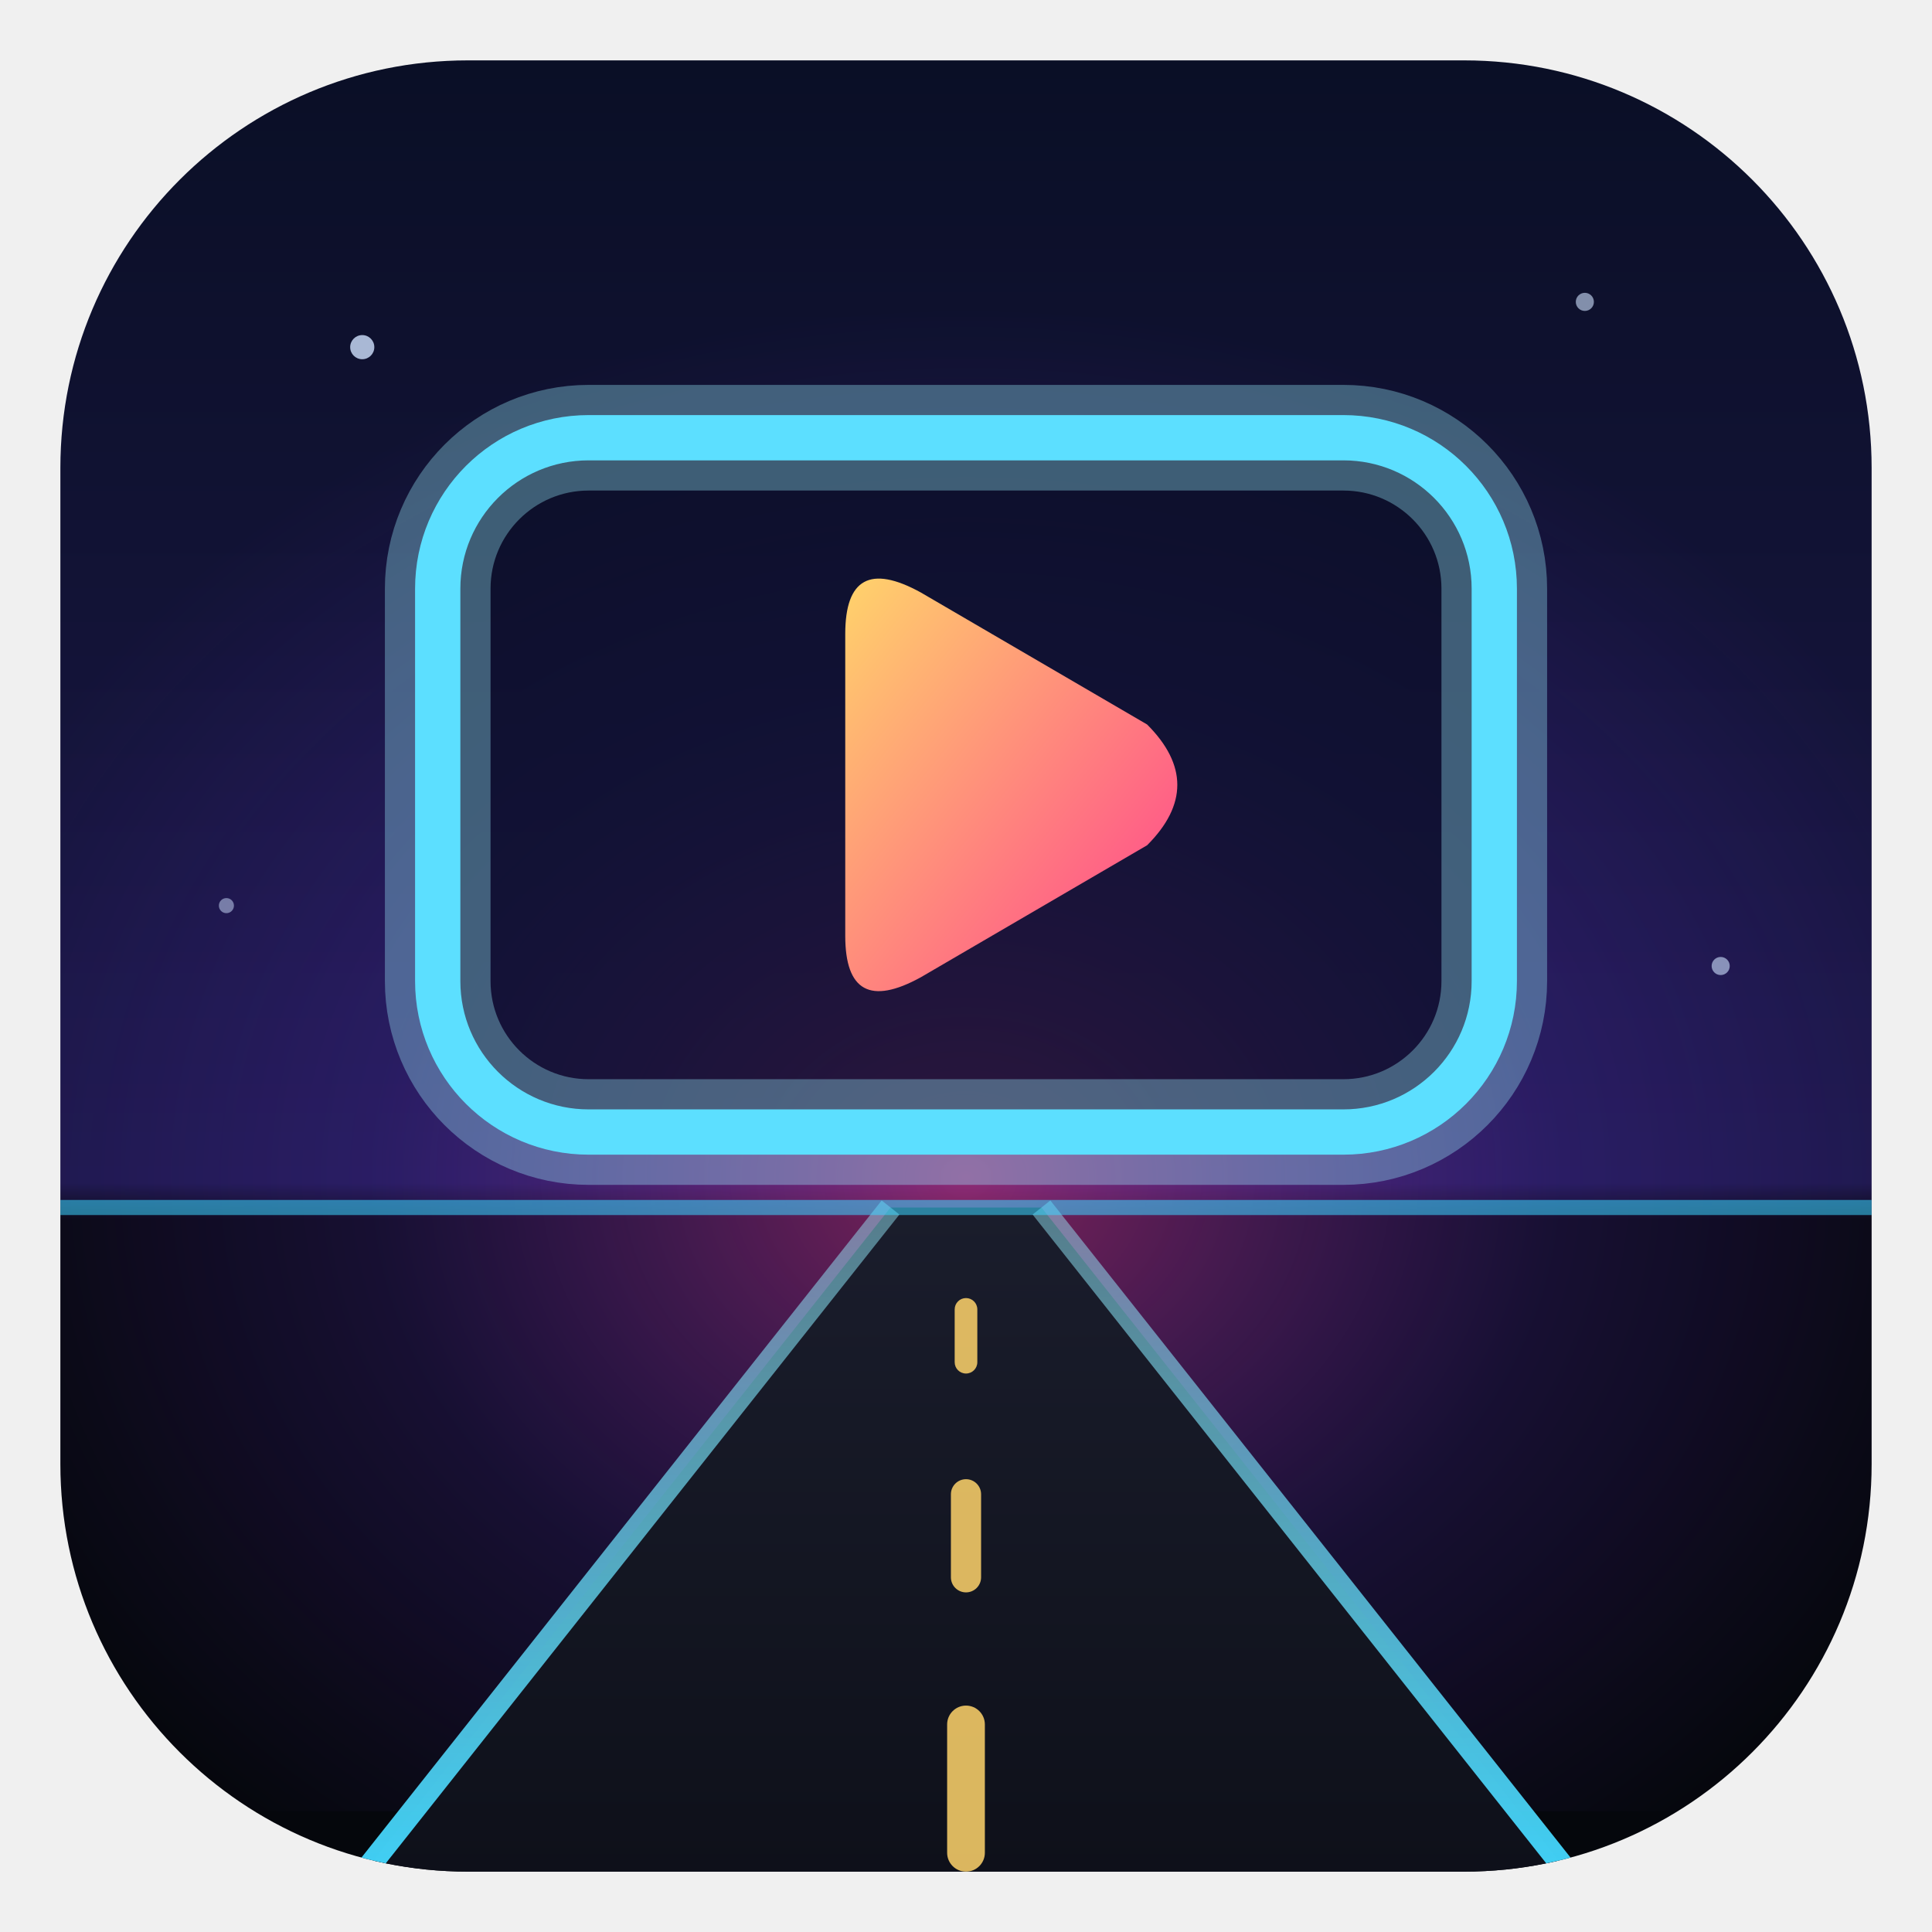
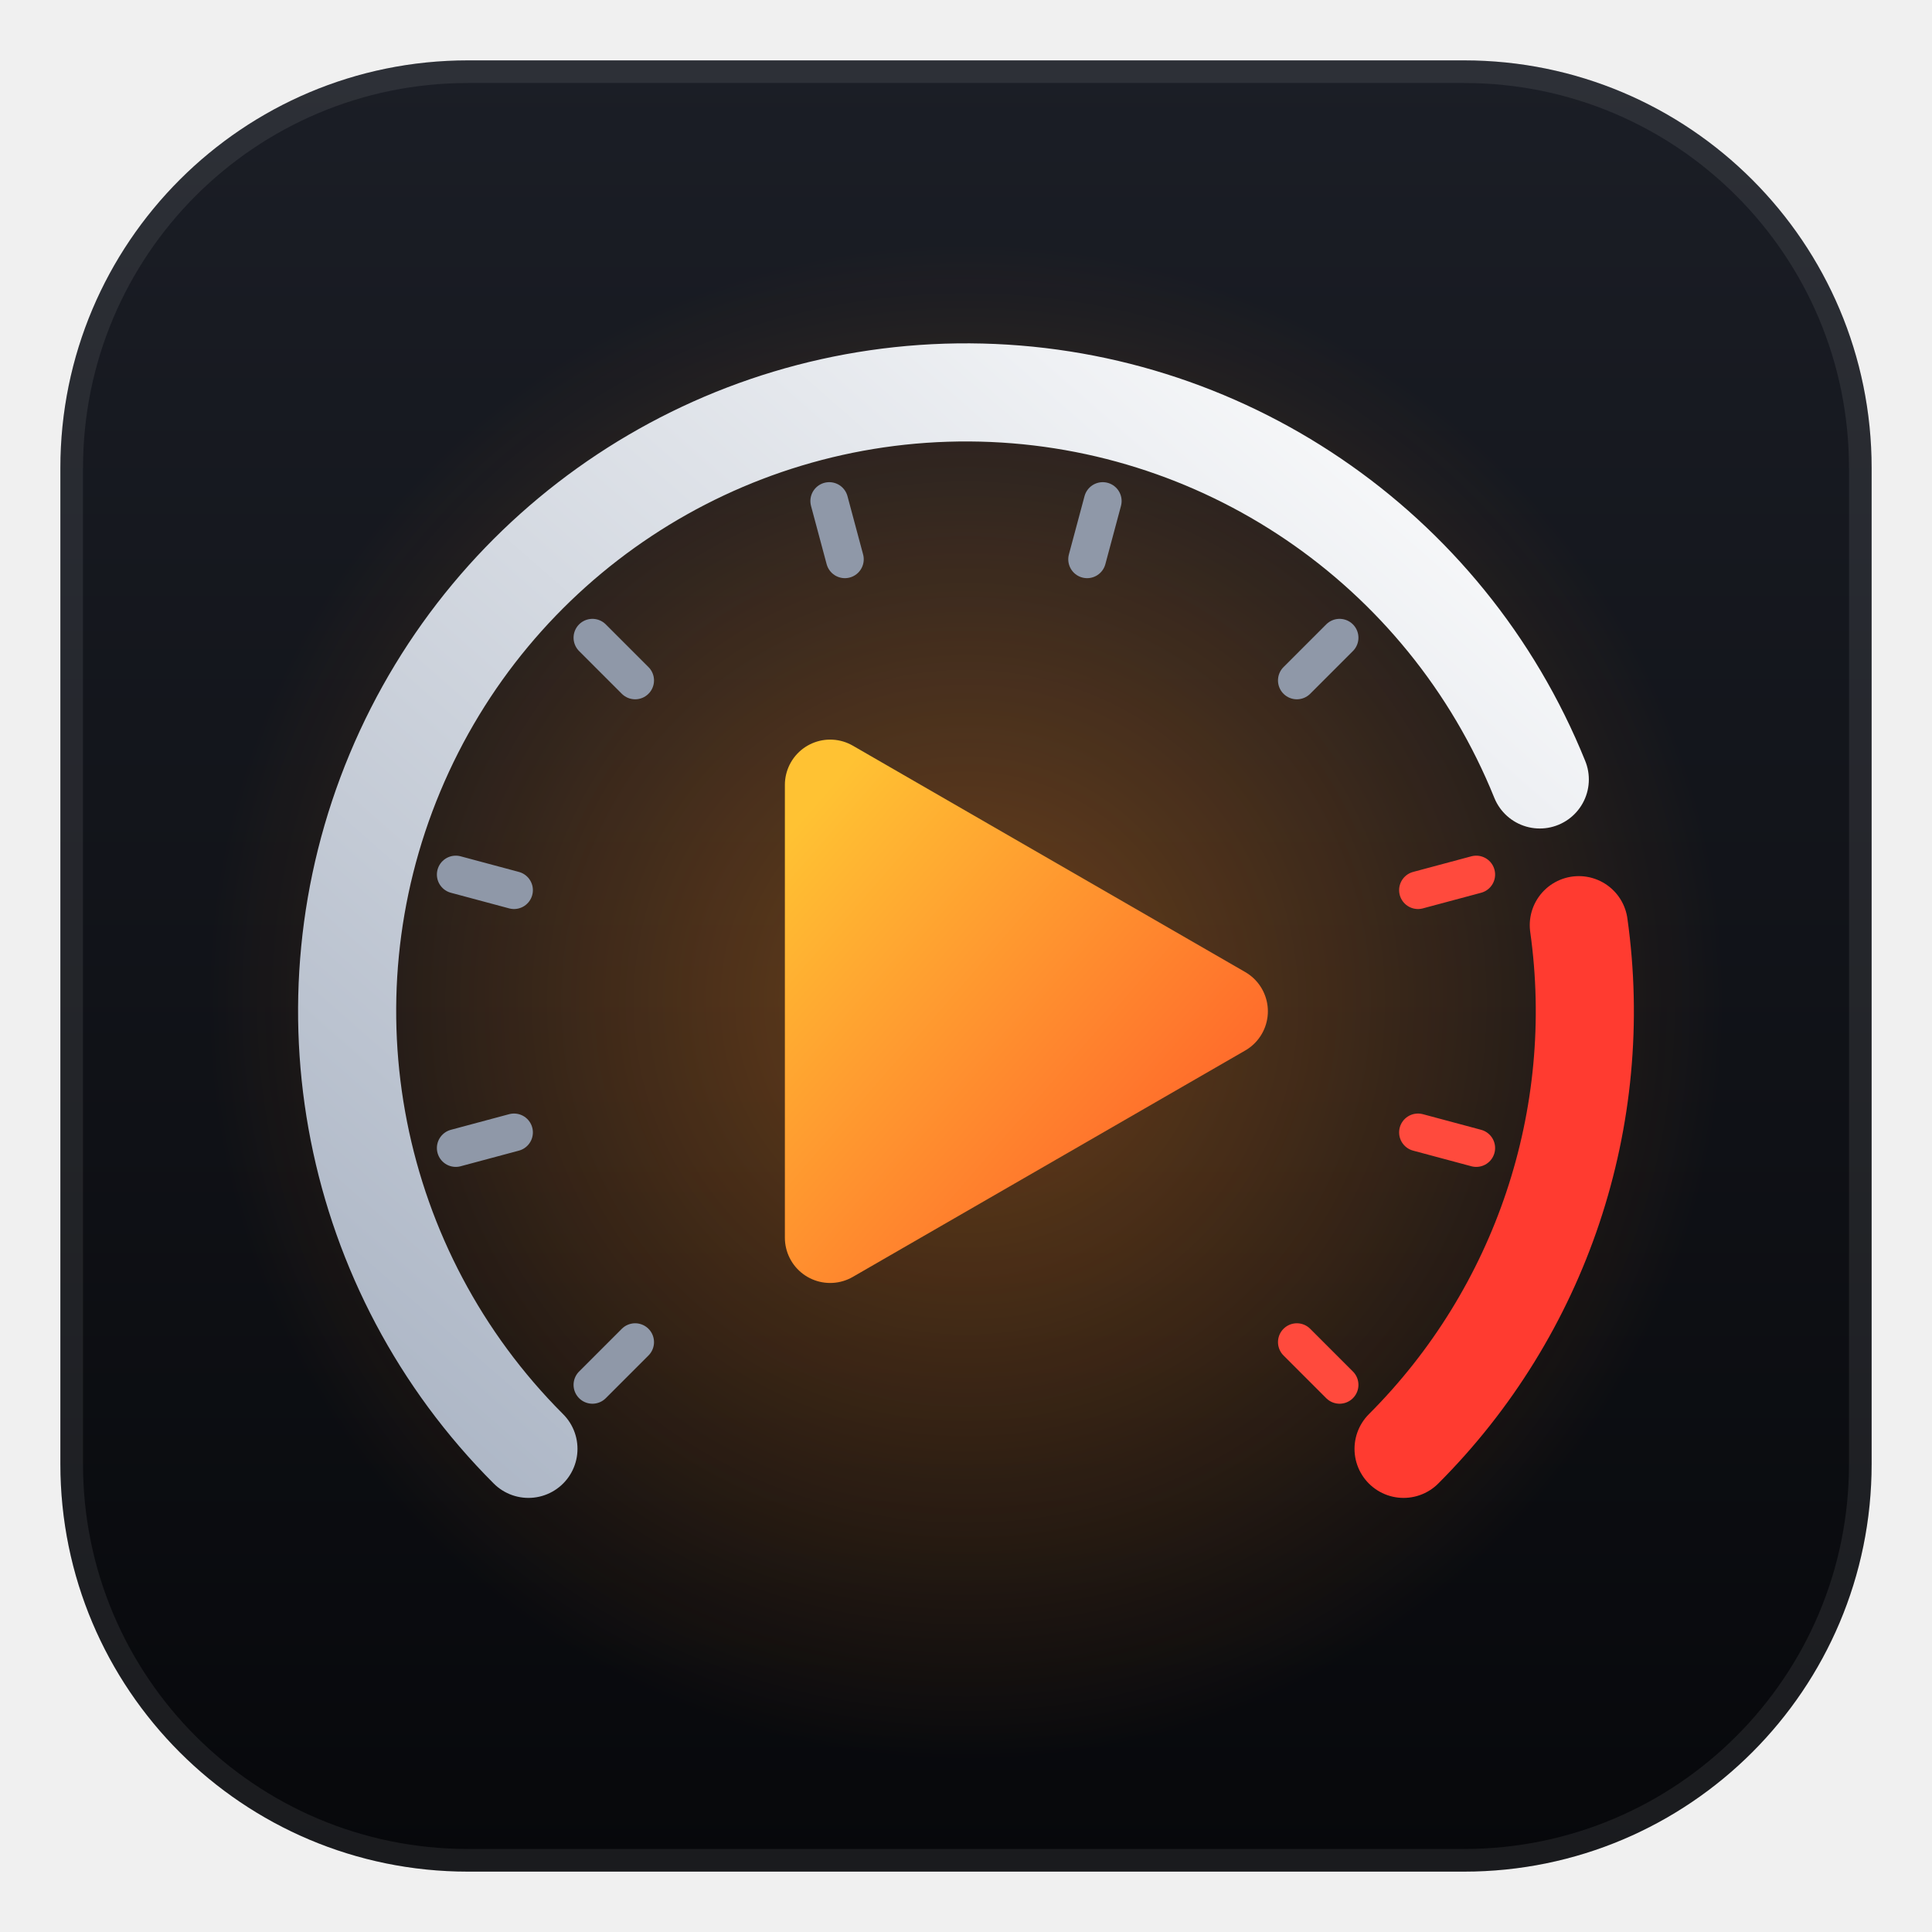
<svg xmlns="http://www.w3.org/2000/svg" viewBox="0 0 256 256" width="256" height="256">
  <defs>
-     <linearGradient id="sky" x1="0" y1="0" x2="0" y2="1">
-       <stop offset="0" stop-color="#0a0f26" />
-       <stop offset="0.62" stop-color="#1b1747" />
-       <stop offset="0.64" stop-color="#05070c" />
-       <stop offset="1" stop-color="#05070c" />
+     <linearGradient id="tile" x1="0" y1="0" x2="0" y2="1">
+       <stop offset="0" stop-color="#1b1e26" />
+       <stop offset="1" stop-color="#07080b" />
    </linearGradient>
-     <radialGradient id="haze" cx="0.5" cy="0.6" r="0.55">
-       <stop offset="0" stop-color="#ff3fa4" stop-opacity="0.5" />
-       <stop offset="0.55" stop-color="#7a3cff" stop-opacity="0.16" />
-       <stop offset="1" stop-color="#7a3cff" stop-opacity="0" />
+     <radialGradient id="glow" cx="0.5" cy="0.52" r="0.42">
+       <stop offset="0" stop-color="#ff8a1f" stop-opacity="0.38" />
+       <stop offset="1" stop-color="#ff8a1f" stop-opacity="0" />
    </radialGradient>
    <linearGradient id="play" x1="0" y1="0" x2="1" y2="1">
-       <stop offset="0" stop-color="#ffd36b" />
-       <stop offset="1" stop-color="#ff3f8e" />
+       <stop offset="0" stop-color="#ffc233" />
+       <stop offset="1" stop-color="#ff5a2a" />
    </linearGradient>
-     <linearGradient id="road" x1="0" y1="0" x2="0" y2="1">
-       <stop offset="0" stop-color="#1a1d2c" />
-       <stop offset="1" stop-color="#0d0f18" />
+     <linearGradient id="ring" x1="0" y1="1" x2="1" y2="0">
+       <stop offset="0" stop-color="#aab4c4" />
+       <stop offset="1" stop-color="#ffffff" />
    </linearGradient>
-     <linearGradient id="edge" x1="0" y1="0" x2="0" y2="1">
-       <stop offset="0" stop-color="#9cf0ff" stop-opacity="0.45" />
-       <stop offset="1" stop-color="#3ad6ff" />
-     </linearGradient>
-     <clipPath id="tile">
-       <rect x="8" y="8" width="240" height="240" rx="54" />
-     </clipPath>
  </defs>
-   <rect x="8" y="8" width="240" height="240" rx="54" fill="url(#sky)" />
-   <g clip-path="url(#tile)">
-     <rect x="0" y="30" width="256" height="210" fill="url(#haze)" />
-     <g fill="#cfe2ff">
-       <circle cx="48" cy="46" r="1.6" opacity="0.8" />
-       <circle cx="210" cy="40" r="1.2" opacity="0.6" />
-       <circle cx="30" cy="120" r="1.0" opacity="0.5" />
-       <circle cx="228" cy="128" r="1.2" opacity="0.6" />
-     </g>
-     <path d="M118 160 L138 160 L214 256 L42 256 Z" fill="url(#road)" />
-     <path d="M118 160 L42 256" stroke="url(#edge)" stroke-width="3" />
-     <path d="M138 160 L214 256" stroke="url(#edge)" stroke-width="3" />
-     <g fill="#ffd36b" opacity="0.85">
-       <rect x="126.5" y="172" width="3" height="10" rx="1.5" />
-       <rect x="126" y="196" width="4" height="15" rx="2" />
-       <rect x="125.5" y="226" width="5" height="22" rx="2.5" />
-     </g>
-     <rect x="0" y="159" width="256" height="2" fill="#3ad6ff" opacity="0.55" />
+   <rect x="8" y="8" width="240" height="240" rx="54" fill="url(#tile)" />
+   <rect x="9.5" y="9.5" width="237" height="237" rx="52.5" fill="none" stroke="#ffffff" stroke-opacity="0.08" stroke-width="3" />
+   <rect x="8" y="8" width="240" height="240" rx="54" fill="url(#glow)" />
+   <path d="M70.02 191.98 A82 82 0 1 1 204.03 103.28" fill="none" stroke="url(#ring)" stroke-width="13" stroke-linecap="round" />
+   <path d="M209.20 122.59 A82 82 0 0 1 185.98 191.98" fill="none" stroke="#ff3b30" stroke-width="13" stroke-linecap="round" />
+   <g>
+     <line x1="84.16" y1="177.84" x2="78.50" y2="183.50" stroke="#8f98a8" stroke-width="5" stroke-linecap="round" />
+     <line x1="68.11" y1="150.05" x2="60.39" y2="152.12" stroke="#8f98a8" stroke-width="5" stroke-linecap="round" />
+     <line x1="68.11" y1="117.95" x2="60.39" y2="115.88" stroke="#8f98a8" stroke-width="5" stroke-linecap="round" />
+     <line x1="84.16" y1="90.16" x2="78.50" y2="84.50" stroke="#8f98a8" stroke-width="5" stroke-linecap="round" />
+     <line x1="111.95" y1="74.11" x2="109.88" y2="66.39" stroke="#8f98a8" stroke-width="5" stroke-linecap="round" />
+     <line x1="144.05" y1="74.11" x2="146.12" y2="66.39" stroke="#8f98a8" stroke-width="5" stroke-linecap="round" />
+     <line x1="171.84" y1="90.16" x2="177.50" y2="84.50" stroke="#8f98a8" stroke-width="5" stroke-linecap="round" />
+     <line x1="187.89" y1="117.95" x2="195.61" y2="115.88" stroke="#ff4a3d" stroke-width="5" stroke-linecap="round" />
+     <line x1="187.89" y1="150.05" x2="195.61" y2="152.12" stroke="#ff4a3d" stroke-width="5" stroke-linecap="round" />
+     <line x1="171.84" y1="177.84" x2="177.50" y2="183.50" stroke="#ff4a3d" stroke-width="5" stroke-linecap="round" />
  </g>
-   <rect x="58" y="58" width="140" height="92" rx="20" fill="#0a0f26" fill-opacity="0.72" stroke="#3ad6ff" stroke-width="6" />
-   <rect x="58" y="58" width="140" height="92" rx="20" fill="none" stroke="#9cf0ff" stroke-opacity="0.35" stroke-width="14" />
-   <path d="M112 84 Q112 73 122 78.5 L152 96 Q160 104 152 112 L122 129.5 Q112 135 112 124 Z" fill="url(#play)" />
+   <path d="M110 104 L110 164 L162 134 Z" fill="url(#play)" stroke="url(#play)" stroke-width="12" stroke-linejoin="round" />
</svg>
